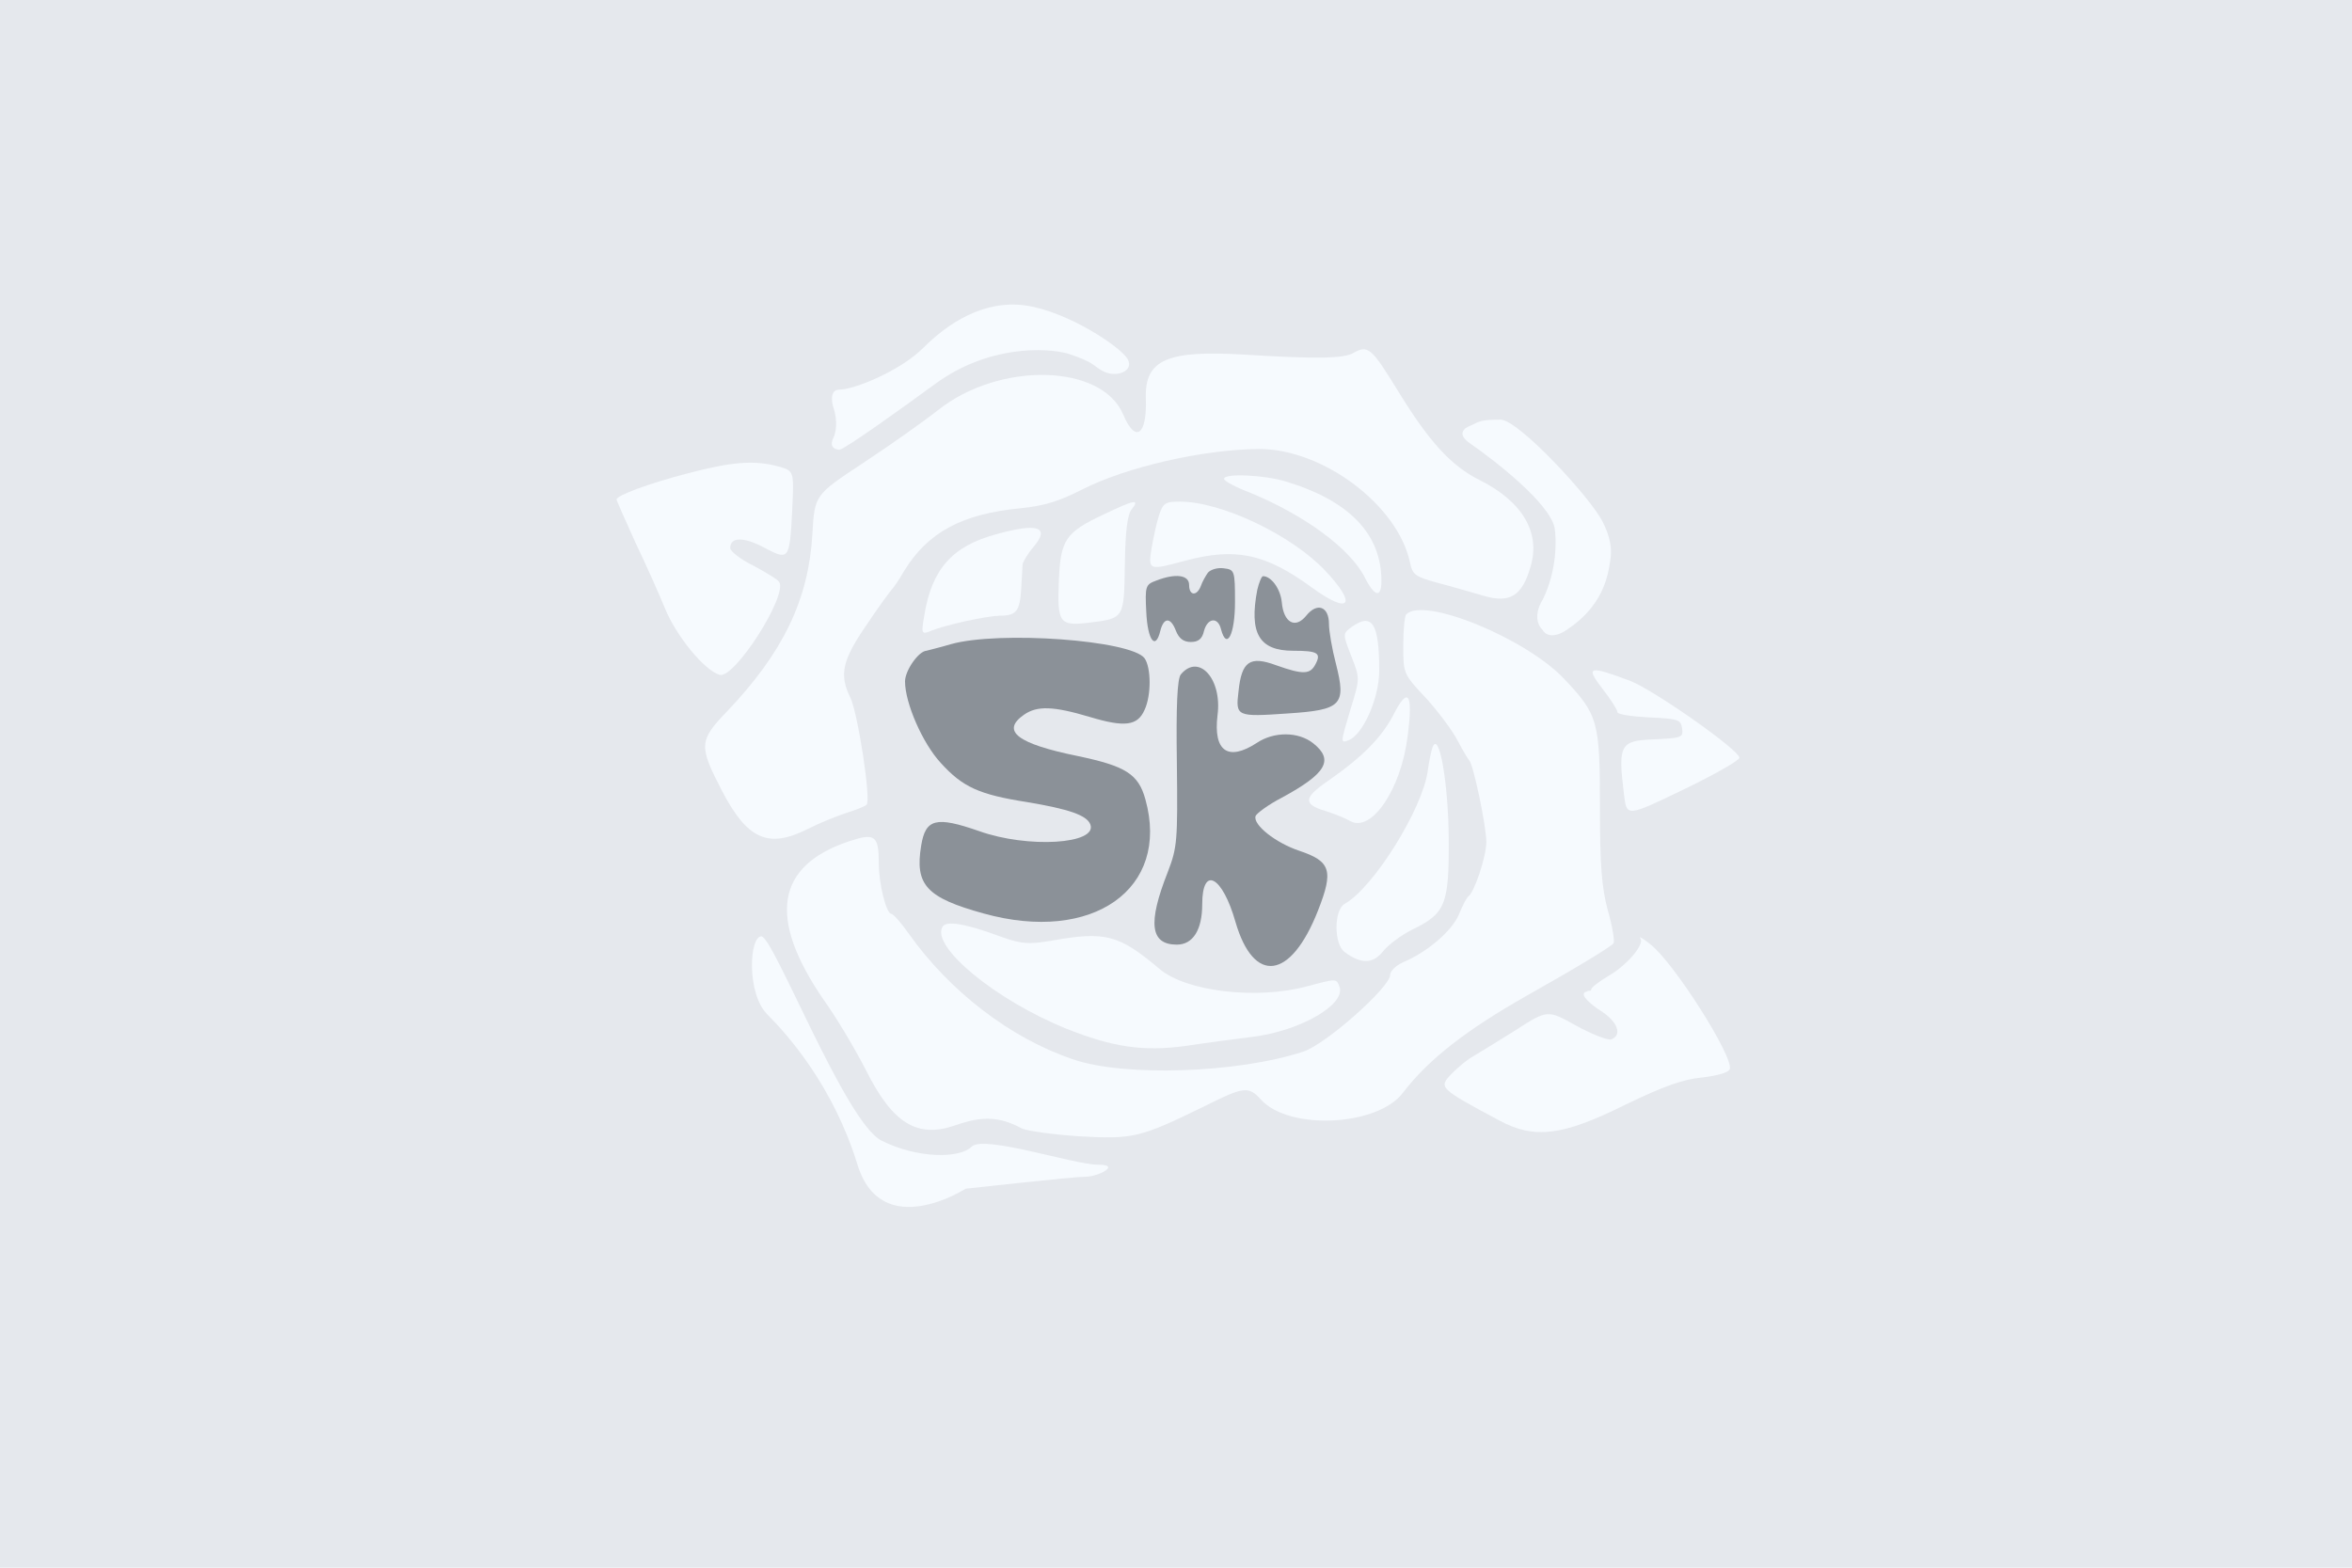
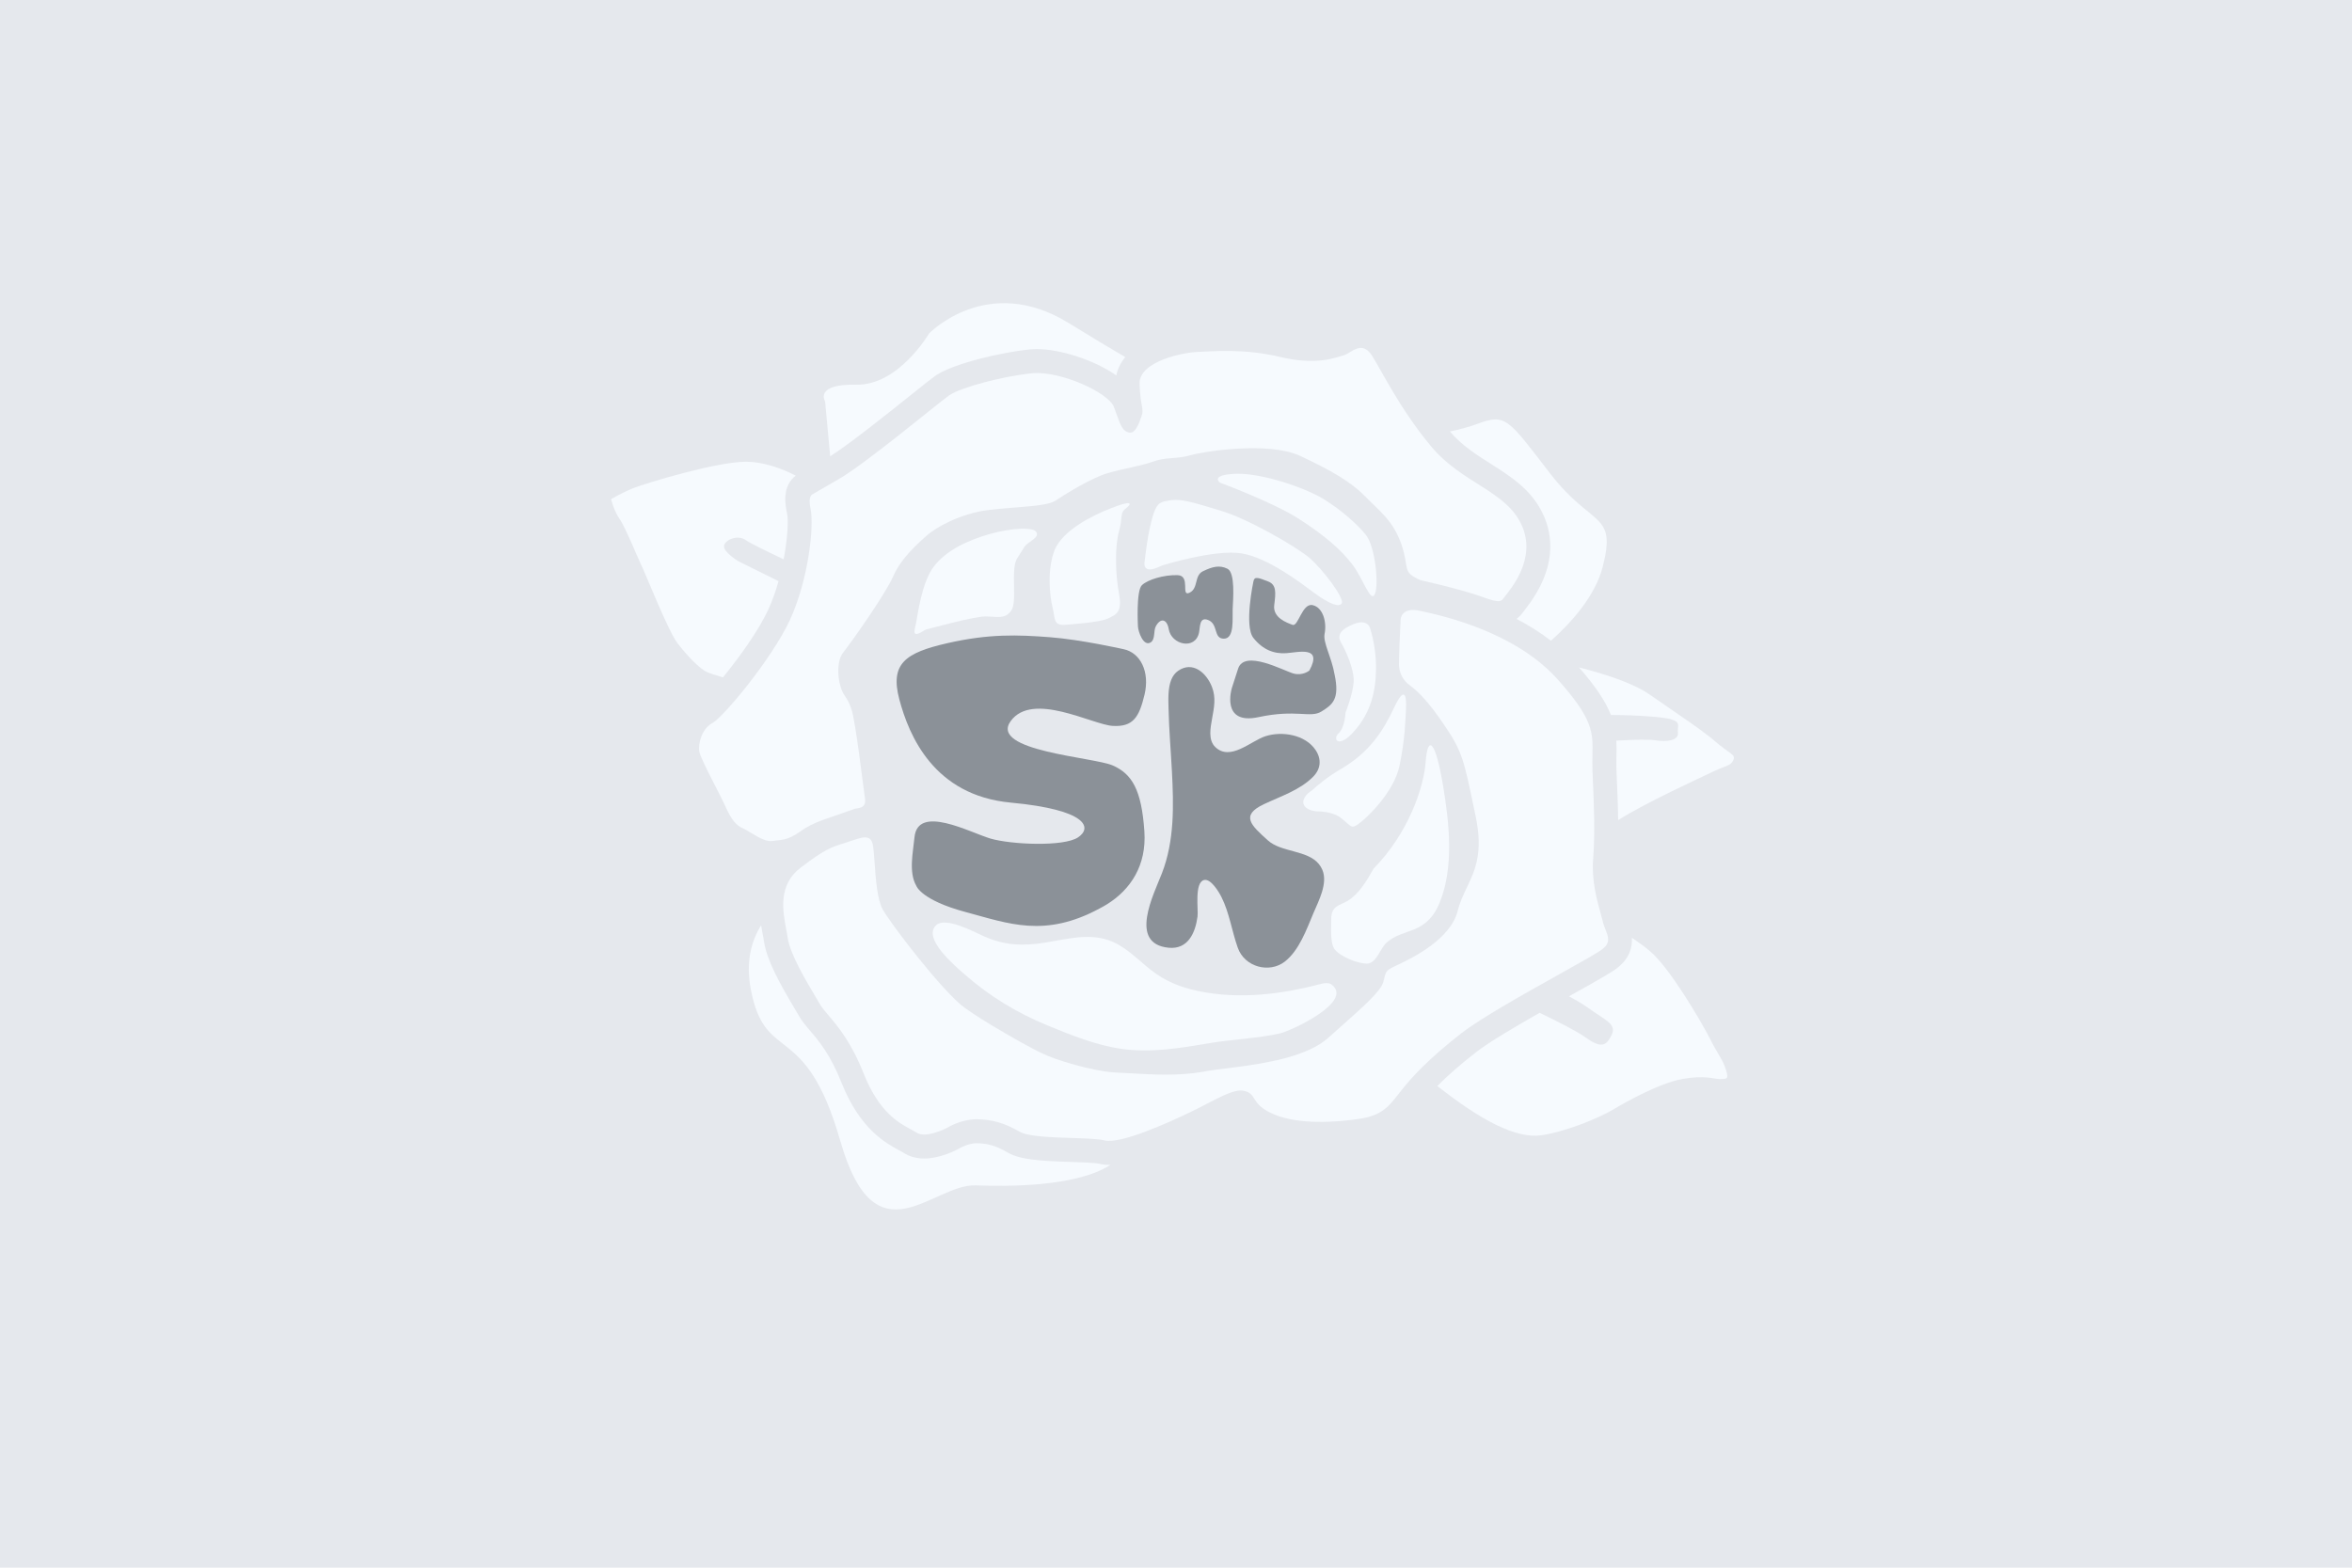
<svg xmlns="http://www.w3.org/2000/svg" width="318" height="212" viewBox="0 0 318 212" fill="none">
  <rect width="318" height="212" fill="#E5E8ED" />
-   <path d="M163.314 77.444C163.018 77.859 162.545 78.689 162.368 79.223C161.836 80.647 160.773 80.588 160.773 79.105C160.773 77.74 158.941 77.503 156.341 78.511C154.864 79.045 154.805 79.282 154.982 82.782C155.159 86.578 156.223 88.002 156.873 85.333C157.345 83.435 158.291 83.435 159 85.333C159.414 86.341 160.005 86.816 161.009 86.816C162.014 86.816 162.545 86.4 162.782 85.333C163.255 83.553 164.673 83.375 165.086 85.095C165.855 88.002 166.977 85.807 166.977 81.418C166.977 77.147 166.918 77.028 165.441 76.851C164.614 76.732 163.668 77.028 163.314 77.444Z" fill="#8B9198" />
-   <path d="M169.991 79.757C168.868 85.629 170.227 88.002 174.836 88.002C178.145 88.002 178.677 88.298 177.85 89.841C177.141 91.205 176.195 91.264 172.532 89.959C168.986 88.654 167.864 89.425 167.45 93.518C167.036 96.899 167.214 96.959 174.068 96.484C181.395 96.009 182.045 95.357 180.627 89.781C180.095 87.765 179.682 85.333 179.682 84.384C179.682 82.011 178.086 81.418 176.609 83.257C175.132 85.095 173.536 84.206 173.3 81.418C173.123 79.638 171.882 77.918 170.759 77.918C170.582 77.918 170.227 78.749 169.991 79.757Z" fill="#8B9198" />
-   <path d="M128.568 87.112C126.973 87.587 125.436 87.943 125.259 88.002C124.195 88.061 122.364 90.671 122.364 92.154C122.364 95.061 124.727 100.518 127.209 103.187C130.164 106.449 132.409 107.457 138.85 108.466C144.523 109.415 146.945 110.245 147.418 111.491C148.423 114.16 138.968 114.753 132.35 112.381C126.559 110.364 125.141 110.72 124.55 114.338C123.664 119.676 125.259 121.397 133 123.532C147.714 127.625 158.232 120.21 154.864 108.11C153.918 104.67 152.205 103.602 145.705 102.238C137.55 100.577 135.305 98.857 138.436 96.662C140.209 95.416 142.395 95.476 147.359 96.959C152.086 98.382 153.8 98.145 154.745 96.01C155.691 93.993 155.632 90.256 154.745 89.01C152.914 86.578 135.127 85.273 128.568 87.112Z" fill="#8B9198" />
-   <path d="M159.65 91.205C159.177 91.798 159 95.416 159.118 103.187C159.236 113.745 159.177 114.575 157.877 117.956C155.159 124.837 155.514 127.743 159.118 127.743C161.305 127.743 162.545 125.727 162.545 122.286C162.545 117.007 165.264 118.431 167.036 124.659C169.518 133.2 174.541 132.489 178.205 123.117C180.332 117.719 179.918 116.473 175.664 115.05C172.473 113.982 169.4 111.55 169.755 110.364C169.873 110.008 171.468 108.822 173.3 107.873C179.327 104.61 180.391 102.772 177.555 100.518C175.545 98.916 172.236 98.916 169.932 100.458C166.032 103.009 164.023 101.585 164.614 96.721C165.264 91.798 162.073 88.299 159.65 91.205Z" fill="#8B9198" />
-   <path d="M182.991 47.727C181.691 48.498 177.909 48.557 168.395 47.964C157.818 47.312 154.745 48.616 154.923 53.895C155.1 58.878 153.505 60.005 151.85 56.031C148.955 49.21 135.186 48.854 126.855 55.438C124.905 56.98 120.295 60.242 116.691 62.615C110.132 66.945 110.132 66.945 109.836 72.283C109.305 81.121 105.877 88.239 98.314 96.188C94.473 100.162 94.473 100.873 97.605 106.924C101.032 113.508 103.868 114.813 109.245 112.084C110.782 111.313 113.086 110.364 114.386 109.949C115.686 109.534 116.927 109.059 117.164 108.822C117.814 108.288 115.982 96.425 114.977 94.349C113.441 91.264 113.855 89.307 117.164 84.502C118.818 82.011 120.414 79.876 120.591 79.698C120.768 79.52 121.536 78.452 122.245 77.207C125.436 71.987 130.045 69.496 138.023 68.724C141.095 68.428 143.223 67.775 146.236 66.233C152.264 63.149 162.664 60.776 170.227 60.717C178.855 60.717 188.9 68.25 190.614 75.961C190.968 77.74 191.323 77.978 194.336 78.808C196.168 79.283 199.005 80.113 200.659 80.588C204.145 81.596 205.8 80.588 206.923 76.673C208.341 72.046 205.859 67.835 200.068 64.928C196.227 63.03 193.214 59.708 189.136 53.065C185.414 47.015 185 46.6 182.991 47.727Z" fill="#F6FAFE" />
-   <path d="M165.5 64.75C165.5 65.047 167.036 65.877 168.927 66.589C176.314 69.614 182.459 74.122 184.468 77.978C185.827 80.706 186.773 80.943 186.773 78.571C186.773 72.224 182.459 67.716 173.832 65.106C170.877 64.216 165.5 63.979 165.5 64.75Z" fill="#F6FAFE" />
-   <path d="M149.25 69.555C144.05 71.987 143.4 72.995 143.164 78.452C142.927 84.265 143.223 84.68 147.241 84.206C152.027 83.613 151.968 83.672 152.086 76.317C152.145 71.809 152.441 69.496 153.032 68.843C154.155 67.419 153.327 67.597 149.25 69.555Z" fill="#F6FAFE" />
-   <path d="M156.695 69.733C156.341 70.8 155.927 72.817 155.691 74.181C155.218 77.147 155.336 77.147 160.182 75.842C167.036 74.004 171.055 74.834 177.377 79.46C182.518 83.197 183.582 81.833 179.15 77.147C174.6 72.343 165.145 67.835 159.532 67.835C157.582 67.835 157.227 68.013 156.695 69.733Z" fill="#F6FAFE" />
-   <path d="M134.773 72.224C128.745 73.826 125.968 76.969 124.964 83.257C124.55 85.629 124.609 85.807 125.673 85.392C127.741 84.502 133.295 83.316 135.186 83.257C137.432 83.257 137.905 82.664 138.082 79.46C138.141 78.096 138.259 76.732 138.259 76.317C138.318 75.961 138.968 74.834 139.795 73.885C141.982 71.275 140.327 70.682 134.773 72.224Z" fill="#F6FAFE" />
-   <path d="M190.141 83.079C189.905 83.257 189.727 85.155 189.727 87.29C189.727 91.086 189.727 91.146 192.859 94.467C194.514 96.306 196.464 98.916 197.114 100.221C197.764 101.467 198.473 102.653 198.65 102.831C199.182 103.305 200.955 111.669 200.955 113.864C200.955 115.821 199.359 120.626 198.532 121.219C198.295 121.397 197.705 122.524 197.232 123.71C196.286 125.905 192.977 128.752 189.727 130.116C188.782 130.531 187.955 131.302 187.955 131.836C187.955 133.497 179.209 141.267 176.195 142.216C167.391 145.123 151.909 145.657 144.995 143.225C136.605 140.378 128.45 134.09 122.955 126.379C121.891 124.837 120.768 123.591 120.532 123.591C119.823 123.591 118.818 119.499 118.818 116.77C118.818 112.974 118.286 112.618 114.859 113.745C104.873 117.067 103.75 124.125 111.373 135.217C113.205 137.768 115.745 142.098 117.105 144.767C120.709 151.944 124.018 153.961 129.159 152.181C132.823 150.877 135.186 150.995 138.141 152.597C138.909 152.953 142.395 153.427 145.941 153.664C153.209 154.08 154.155 153.842 162.782 149.631C168.218 146.902 168.809 146.843 170.523 148.741C174.364 152.893 186.241 152.3 189.668 147.792C193.155 143.225 198.295 139.251 206.568 134.565C213.009 130.946 217.795 128.04 218.15 127.565C218.327 127.328 218.032 125.312 217.382 123.117C216.555 119.973 216.318 117.067 216.318 109.178C216.318 97.552 216.082 96.662 211.473 91.798C206.332 86.341 192.505 80.647 190.141 83.079Z" fill="#F6FAFE" />
-   <path d="M182.814 84.74C181.514 85.689 181.514 85.689 182.695 88.714C183.877 91.739 183.877 91.739 182.636 95.772C181.218 100.518 181.218 100.518 182.341 100.102C184.291 99.331 186.477 94.408 186.477 90.671C186.477 84.324 185.532 82.841 182.814 84.74Z" fill="#F6FAFE" />
-   <path d="M188.368 96.722C186.773 99.747 184.232 102.356 179.445 105.678C176.255 107.873 176.195 108.762 179.15 109.652C180.273 110.008 181.809 110.601 182.518 111.016C185.414 112.677 189.432 106.746 190.318 99.569C191.086 93.696 190.377 92.747 188.368 96.722Z" fill="#F6FAFE" />
-   <path d="M193.686 101.051C193.509 101.526 193.214 102.95 193.036 104.254C192.327 109.415 185.709 120.032 181.809 122.227C180.332 123.057 180.332 127.684 181.809 128.752C184.055 130.413 185.65 130.353 187.009 128.633C187.718 127.743 189.491 126.438 190.909 125.727C195.459 123.532 195.932 122.346 195.873 113.33C195.814 105.856 194.573 98.738 193.686 101.051Z" fill="#F6FAFE" />
-   <path d="M127.445 125.311C125.791 127.981 134.655 135.277 144.227 139.132C150.491 141.623 154.568 142.216 160.3 141.445C162.959 141.03 167.155 140.496 169.459 140.2C175.9 139.369 181.986 135.81 181.1 133.438C180.686 132.311 180.745 132.311 176.727 133.378C169.932 135.217 160.418 134.09 156.814 131.065C151.259 126.379 149.486 125.905 142.159 127.21C138.968 127.743 138.141 127.684 135.009 126.557C130.518 124.896 127.918 124.481 127.445 125.311Z" fill="#F6FAFE" />
-   <path d="M93.114 63.979C87.795 65.343 83.364 67.004 83.364 67.538C83.364 67.716 84.545 70.326 85.904 73.351C87.323 76.317 89.154 80.41 89.923 82.308C91.459 86.045 95.241 90.671 97.309 91.264C99.318 91.798 106.527 80.528 105.345 78.689C105.109 78.334 103.514 77.385 101.859 76.495C100.145 75.664 98.727 74.537 98.727 74.122C98.727 72.58 100.559 72.58 103.336 74.063C106.705 75.842 106.764 75.724 107.118 68.843C107.355 63.683 107.355 63.683 105.286 63.089C102.036 62.2 98.963 62.437 93.114 63.979Z" fill="#F6FAFE" />
-   <path d="M216.673 93.162C217.795 94.586 218.682 96.01 218.682 96.306C218.682 96.603 220.632 96.899 222.995 97.018C226.895 97.196 227.25 97.314 227.427 98.501C227.605 99.746 227.368 99.806 223.586 99.984C219.036 100.162 218.741 100.696 219.568 107.398C219.923 110.483 219.923 110.483 227.545 106.805C231.741 104.788 235.168 102.831 235.168 102.475C235.227 101.467 223.645 93.34 220.455 92.095C214.782 89.959 214.309 90.078 216.673 93.162Z" fill="#F6FAFE" />
-   <path d="M221.755 126.854C222.464 127.625 219.982 130.531 217.5 131.955C216.2 132.726 215.136 133.556 215.136 133.794C215.136 134.09 214.837 133.918 214.664 134.031C214.431 134.183 214.132 134.09 214.132 134.505C214.132 134.921 215.195 135.929 216.436 136.7C218.682 138.124 219.391 139.962 217.855 140.556C217.441 140.734 215.314 139.903 213.127 138.717C209.227 136.522 209.227 136.522 204.736 139.429C202.255 140.971 199.655 142.572 198.945 142.988C198.236 143.403 197.055 144.411 196.227 145.242C194.514 147.08 194.514 147.14 202.727 151.529C207.455 154.08 211.236 153.605 219.627 149.453C224.886 146.902 227.545 145.953 230.086 145.716C232.095 145.479 233.691 145.064 233.868 144.589C234.459 142.988 226.245 130.057 223.114 127.684C222.168 126.913 221.518 126.557 221.755 126.854Z" fill="#F6FAFE" />
-   <path d="M216.688 70.563C215.062 67.313 205.313 56.75 202.875 56.75C200.438 56.75 200.112 56.913 198.813 57.563C198 57.834 196.863 58.7 198.813 60C202.333 62.438 209.538 68.125 210.188 71.375C210.458 73 210.513 77.225 208.563 81.125C208.021 81.938 207.263 83.888 208.563 85.188C208.833 85.729 209.863 86.488 211.813 85.188C214.25 83.563 216.688 81.125 217.5 77.063C217.771 75.438 218.313 73.813 216.688 70.563Z" fill="#F6FAFE" />
-   <path d="M119.188 154.25C114.312 151.813 104.563 126.625 102.938 126.625C101.312 126.625 100.914 134.351 103.75 137.188C106.585 140.024 112.688 146.938 115.937 157.5C119.187 168.063 130.562 160.75 130.562 160.75C130.562 160.75 145.187 159.125 146.812 159.125C148.438 159.125 151.688 157.5 148.437 157.5C145.187 157.5 133 153.438 131.375 155.063C129.749 156.688 124.063 156.688 119.188 154.25Z" fill="#F6FAFE" />
-   <path d="M138.687 41.313C144.375 42.125 151.687 47 152.5 48.625C153.313 50.25 150.875 51.063 149.25 50.25C147.625 49.438 148.275 49.113 144.375 47.813C141.396 47 133.65 46.675 126.5 51.875C122.438 54.854 114.15 60.813 113.5 60.813C112.958 60.813 112.037 60.488 112.687 59.188C112.958 58.646 113.337 57.075 112.687 55.125C112.416 54.313 112.2 52.688 113.5 52.688C115.396 52.688 121.625 50.25 124.875 47C128.125 43.75 133 40.5 138.687 41.313Z" fill="#F6FAFE" />
+   <path d="M178.314 116.841C176.739 114.922 173.248 115.298 171.411 113.637C169.178 111.616 167.64 110.281 170.885 108.751C173.189 107.661 175.78 106.838 177.56 105.018C178.576 103.977 178.705 102.672 177.871 101.424C176.481 99.345 173.335 98.833 171.084 99.563C169.107 100.202 166.349 102.985 164.311 101.023C163.318 100.066 163.662 98.405 163.874 97.207C164.143 95.689 164.439 94.364 163.855 92.876C163.12 91.005 161.267 89.339 159.28 90.719C158.857 91.013 158.567 91.424 158.37 91.898C157.879 93.08 157.968 94.651 157.991 95.766C158.049 98.609 158.299 101.451 158.448 104.291C158.692 108.937 158.804 113.678 157.097 118.093C155.994 120.943 152.533 127.623 158 128.163C160.603 128.42 161.61 126.192 161.911 123.943C162.037 123 161.466 119.362 162.777 119.009C163.71 118.758 164.824 120.66 165.16 121.335C166.229 123.485 166.553 125.921 167.355 128.172C168.289 130.798 171.636 131.645 173.704 130.042C175.653 128.531 176.654 125.679 177.582 123.482C178.279 121.829 179.56 119.462 178.789 117.633C178.662 117.332 178.502 117.07 178.314 116.841Z" fill="#8B9198" />
+   <path d="M150.443 103.512C147.857 102.377 133.707 101.567 136.649 97.515C139.591 93.462 147.68 98.001 150.443 98.163C153.206 98.325 154.018 96.99 154.747 93.93C155.476 90.869 154.212 88.269 151.909 87.789C151.909 87.789 146.181 86.493 141.913 86.168C137.645 85.844 133.755 85.682 128.082 86.979C122.409 88.275 120.302 89.734 121.598 94.597C122.895 99.46 126.25 107.564 136.649 108.537C147.047 109.509 147.695 111.953 145.75 113.243C143.805 114.534 136.673 114.21 133.917 113.4C131.162 112.589 124.062 108.711 123.641 113.247C123.456 115.231 122.819 117.95 123.896 119.802C123.896 119.802 124.524 121.721 130.576 123.342C136.373 124.895 141.252 126.86 148.669 122.853C149.007 122.68 149.335 122.494 149.654 122.297L149.656 122.296C152.876 120.302 155.037 117.01 154.725 112.427C154.341 106.754 153.029 104.647 150.443 103.512Z" fill="#8B9198" />
+   <path d="M153.855 84.699C153.855 84.699 153.585 79.885 154.395 79.128C155.206 78.372 157.367 77.724 159.205 77.778C161.041 77.832 159.584 80.75 160.826 80.155C162.068 79.561 161.42 77.832 162.662 77.238C163.906 76.643 164.877 76.373 165.958 76.913C167.038 77.454 166.716 81.073 166.661 82.37C166.607 83.667 166.931 86.369 165.472 86.369C164.013 86.369 164.769 84.37 163.31 83.829C162.145 83.398 162.266 84.823 162.112 85.55C161.607 87.945 158.37 87.206 158.016 85.072C157.793 83.739 156.924 83.474 156.266 84.703C155.947 85.297 156.21 86.434 155.611 86.847C154.596 87.549 153.868 85.353 153.855 84.699Z" fill="#8B9198" />
+   <path d="M180.438 91.194L180.435 91.194C180.059 88.94 178.856 86.889 179.088 85.732C179.412 84.115 178.871 82.14 177.467 81.831C176.063 81.522 175.522 84.776 174.766 84.499C174.009 84.223 172.063 83.545 172.28 81.831C172.497 80.117 172.604 79.056 171.415 78.615C170.227 78.172 169.616 77.857 169.47 78.615C169.47 78.615 168.173 84.656 169.47 86.276C170.767 87.897 172.28 88.438 173.901 88.33C175.522 88.222 178.873 87.289 177.035 90.672C177.035 90.672 176.151 91.436 174.855 91.072C173.558 90.707 168.249 87.789 167.398 90.424L166.547 93.057C166.547 93.057 165.008 98.085 170.154 96.979C175.299 95.874 177.164 97.15 178.664 96.218C180.163 95.286 181.159 94.559 180.438 91.194Z" fill="#8B9198" />
+   <path d="M233.353 144.674C232.931 143.255 232.235 142.58 231.122 140.322C229.983 138.104 225.696 130.782 223.06 128.61C222.411 128.057 221.579 127.447 220.643 126.82C220.707 128.066 220.347 129.554 218.736 130.835C217.994 131.442 216.455 132.318 212.407 134.579C212.315 134.63 212.218 134.684 212.124 134.737C213.077 135.238 213.953 135.745 214.771 136.327C216.998 137.959 218.673 138.466 217.878 140C217.144 141.525 216.407 141.746 214.338 140.273C213.37 139.557 210.886 138.27 208.16 136.965C204.737 138.911 201.277 140.958 199.54 142.311C197.487 143.913 195.764 145.419 194.335 146.861C200.228 151.513 204.988 154.028 208.428 153.519C211.915 152.999 216.239 151.129 218.078 150.062C219.882 148.974 224.344 146.49 227.432 145.919C230.521 145.354 231.718 145.927 232.529 145.924C233.374 145.876 233.804 146.051 233.353 144.674Z" fill="#F6FAFE" />
+   <path d="M231.918 100.281C230.768 99.266 228.954 97.999 227.001 96.661C225.717 95.779 224.348 94.835 223.066 93.945C220.699 92.292 216.74 91.089 213.493 90.258C215.836 92.939 217.121 94.94 217.804 96.689C221.515 96.692 224.961 96.996 225.812 97.232C226.121 97.317 226.33 97.408 226.475 97.482C227.163 97.867 226.78 98.294 226.862 99.082C226.982 100.109 225.472 100.391 223.689 100.099C222.979 99.983 220.958 100.016 218.534 100.158C218.571 100.808 218.567 101.468 218.551 102.169C218.537 102.8 218.523 103.453 218.553 104.179L218.562 104.395C218.668 106.838 218.757 108.927 218.782 110.904C222.433 108.576 230.074 105.08 231.701 104.311C233.422 103.484 233.996 103.576 234.344 102.811C234.728 102.019 233.849 101.939 231.918 100.281Z" fill="#F6FAFE" />
+   <path d="M95.59 90.881C95.891 91.022 96.71 91.301 97.747 91.606C99.909 88.954 102.547 85.308 103.858 82.472C104.426 81.243 104.891 79.915 105.263 78.59L99.839 75.904C99.839 75.904 97.837 74.695 97.888 73.844C97.967 73.011 99.765 72.234 100.869 73.067C101.287 73.385 103.404 74.428 105.953 75.64C106.494 72.787 106.607 70.338 106.417 69.466C106.093 67.952 105.915 66.232 107.024 64.861C107.19 64.657 107.381 64.482 107.582 64.323C105.598 63.298 103.161 62.447 100.876 62.438C96.752 62.461 87.341 65.341 85.61 66.014C83.906 66.718 82.625 67.503 82.625 67.503C82.625 67.503 82.979 69.019 83.756 70.157C84.538 71.235 86.353 75.759 86.925 76.896C87.467 78.062 90.384 85.41 91.618 87.007C92.856 88.608 94.579 90.44 95.59 90.881Z" fill="#F6FAFE" />
+   <path d="M149.95 157.524C149.45 157.524 148.98 157.471 148.552 157.365C148.005 157.235 146.134 157.174 144.768 157.129C140.566 156.993 137.891 156.836 136.182 155.82C134.662 154.946 133.558 154.619 132.023 154.598C130.86 154.625 129.803 155.245 129.793 155.251L129.679 155.324L129.56 155.387C129.156 155.601 127.038 156.667 124.963 156.667C123.866 156.667 122.895 156.387 122.079 155.835C121.972 155.765 121.803 155.68 121.611 155.578C119.76 154.585 116.315 152.736 113.801 146.48C112.284 142.614 110.687 140.743 109.521 139.378C108.908 138.658 108.378 138.037 107.967 137.284C107.852 137.082 107.657 136.753 107.426 136.366C105.553 133.22 103.693 129.934 103.303 127.355C103.255 127.043 103.192 126.709 103.125 126.354C103.056 125.983 102.979 125.57 102.908 125.125C101.604 127.205 100.804 130.023 101.508 133.763C103.453 144.09 108.856 137.675 113.611 154.282C118.366 170.888 126.031 160.082 131.924 160.299C136.057 160.45 145.477 160.551 150.141 157.522C150.069 157.524 150.006 157.524 149.95 157.524Z" fill="#F6FAFE" />
+   <path d="M201.553 62.721C204.284 64.45 207.109 66.239 208.662 69.61C209.939 72.388 210.562 76.846 206.281 82.318L206.154 82.482L206.048 82.626C205.87 82.871 205.547 83.305 205.046 83.698C206.755 84.588 208.306 85.573 209.697 86.648C212.489 84.153 215.698 80.569 216.701 76.623C218.592 69.184 215.296 71.418 209.61 64.064C203.925 56.71 203.626 55.857 199.755 57.316C198.66 57.728 197.351 58.071 196.036 58.35C197.626 60.23 199.621 61.497 201.553 62.721Z" fill="#F6FAFE" />
+   <path d="M112.244 61.701C114.785 60.108 119.936 55.987 123.088 53.466C124.884 52.028 125.927 51.197 126.469 50.811L126.544 50.759C128.996 49.118 135.599 47.608 139.255 47.249C139.587 47.219 139.893 47.207 140.207 47.207C143.2 47.207 147.897 48.618 150.928 50.773C151.104 49.889 151.519 49.049 152.137 48.288C150.094 47.097 147.577 45.591 144.516 43.7C133.494 36.892 125.605 45.105 125.605 45.105C125.605 45.105 121.506 52.137 115.772 52.021C110.039 51.906 111.558 54.291 111.558 54.291L112.244 61.701Z" fill="#F6FAFE" />
+   <path d="M116.951 107.991C117.162 109.393 115.937 109.25 115.578 109.374C115.219 109.498 114.02 109.917 114.02 109.917C112.526 110.505 110.001 111.086 108.211 112.437C106.355 113.734 105.612 113.545 104.409 113.728C103.217 113.907 101.458 112.482 100.528 112.057C99.548 111.645 98.922 110.922 98.079 109.051C97.231 107.186 94.834 102.842 94.562 101.708C94.328 100.514 94.95 98.525 96.269 97.808C97.656 97.144 104.33 89.177 106.801 83.833C109.265 78.496 110.112 71.207 109.585 68.778C109.207 67.04 109.858 66.841 109.858 66.841L113.433 64.77C117.06 62.683 126.691 54.631 128.348 53.453C130.023 52.33 135.74 50.851 139.572 50.475C143.464 50.137 149.844 53.115 150.593 55.002C151.338 56.887 151.527 58.138 152.496 58.447C153.42 58.818 153.928 57.461 154.323 56.331C154.725 55.243 154.197 55.176 154.075 51.965C153.901 48.822 160.17 47.611 162.062 47.588C163.939 47.507 168.33 47.1 173.218 48.306C178.153 49.448 180.689 48.306 181.675 48.048C182.66 47.79 184.07 45.95 185.461 48.035C186.806 50.137 189.271 55.289 193.467 60.337C197.656 65.381 203.582 66.33 205.717 70.966C207.854 75.612 204.132 79.755 203.539 80.565C202.936 81.37 202.981 81.665 200.225 80.655C197.414 79.647 192.063 78.463 192.063 78.463C189.484 77.31 190.61 76.99 189.487 73.63C188.328 70.324 186.449 69.076 184.557 67.105C182.631 65.151 180.047 63.647 175.75 61.634C171.462 59.675 162.762 61.04 160.947 61.567C159.086 62.113 157.605 61.771 155.815 62.449C153.969 63.089 152.005 63.332 149.796 63.973C147.545 64.621 143.992 66.85 142.685 67.713C141.379 68.519 137.892 68.486 133.823 68.948C129.746 69.412 126.372 71.46 125.337 72.387C124.255 73.368 121.853 75.417 120.792 77.878C119.733 80.344 114.918 87.113 114.01 88.224C113.16 89.323 113.212 91.407 113.629 92.782C113.992 94.162 114.559 94.174 115.127 95.934C115.692 97.637 116.732 106.541 116.951 107.991Z" fill="#F6FAFE" />
+   <path d="M180.054 133.154C183.097 135.509 174.395 139.454 173.06 139.751C169.949 140.442 166.672 140.534 163.525 141.067C159.597 141.732 155.642 142.407 151.656 141.843C148.156 141.347 144.802 139.975 141.551 138.638C137.456 136.956 133.684 134.647 130.365 131.713C129.214 130.696 124.663 126.902 126.566 125.117C127.831 123.929 131.693 126.009 133.002 126.603C135.796 127.87 138.321 127.952 141.348 127.466C144.143 127.018 147.098 126.185 149.883 127.143C152.069 127.895 153.756 129.695 155.513 131.098C157.48 132.669 159.573 133.514 162.031 134.025C167.542 135.173 173.195 134.478 178.591 133.055C179.298 132.868 179.768 132.933 180.054 133.154Z" fill="#F6FAFE" />
+   <path d="M183.121 98.847C180.986 101.318 180.117 99.967 180.974 99.172C181.828 98.429 181.921 96.366 181.921 96.366C181.921 96.366 182.927 93.864 183.027 92.163C183.075 90.409 181.937 87.973 181.313 86.893C180.687 85.806 181.395 85.036 183.078 84.374C184.822 83.698 185.195 84.822 185.195 84.822C185.195 84.822 186.073 87.248 186.042 90.427C186.015 93.653 185.26 96.427 183.121 98.847Z" fill="#F6FAFE" />
+   <path d="M188.461 95.749C187.043 98.761 185.23 101.654 181.467 103.891C179.533 105.015 178.275 106.068 177.336 106.922C176.946 107.168 176.647 107.451 176.453 107.745C176.251 108.051 176.156 108.366 176.227 108.665C176.36 109.218 176.988 109.583 177.84 109.7C178.074 109.731 178.321 109.745 178.585 109.737C179.474 109.812 180.521 110.024 181.233 110.563C182.712 111.709 182.654 112.161 183.655 111.431C184.706 110.724 188.501 107.124 189.226 103.515C189.972 99.942 190.01 97.481 190.103 95.784C190.186 94.05 189.899 92.683 188.461 95.749Z" fill="#F6FAFE" />
+   <path d="M123.861 84.214C124.091 83.054 124.646 78.679 126.275 76.592C127.854 74.509 130.707 73.104 133.749 72.233C136.845 71.358 139.549 71.306 140.037 71.847C140.539 72.435 139.832 72.85 139.147 73.361C138.402 73.884 138.521 74.02 137.526 75.499C136.576 77.028 137.611 81.42 136.711 82.583C135.871 83.781 134.842 83.371 133.249 83.361C131.664 83.347 125.129 85.155 125.129 85.155C123.168 86.417 123.626 85.382 123.861 84.214Z" fill="#F6FAFE" />
+   <path d="M142.614 74.323C143.754 71.697 147.602 69.73 150.261 68.713C152.91 67.648 153.174 68.014 152.26 68.718C151.343 69.418 151.859 69.806 151.299 71.836C150.725 73.817 150.787 77.645 151.289 80.226C151.779 82.817 150.899 83.097 149.858 83.617C148.811 84.181 144.15 84.48 144.15 84.48C142.337 84.651 142.701 83.675 142.31 82.151C141.929 80.617 141.532 76.998 142.614 74.323Z" fill="#F6FAFE" />
+   <path d="M185.897 80.312C185.335 81.677 184.291 78.199 182.832 76.321C181.366 74.397 179.18 72.471 175.723 70.237C172.309 67.992 164.94 65.268 164.94 65.268C164.94 65.268 163.504 64.206 167.113 64.066C170.73 63.981 176.353 65.947 178.827 67.411C181.247 68.885 183.493 70.852 184.694 72.361C185.893 73.866 186.46 78.948 185.897 80.312Z" fill="#F6FAFE" />
+   <path d="M181.422 81.555C181.111 82.217 179.698 81.661 177.688 80.176C175.669 78.687 171.497 75.478 167.927 74.843C164.294 74.218 157.07 76.486 157.07 76.486C154.216 77.94 154.769 75.862 154.769 75.862C154.769 75.862 155.175 71.76 155.996 69.385C156.517 67.877 157.037 67.843 158.337 67.645C159.688 67.44 161.403 67.951 165.109 69.082C168.805 70.202 174.98 73.777 176.96 75.366C178.898 77.023 181.727 80.844 181.422 81.555Z" fill="#F6FAFE" />
+   <path d="M216.412 123.51C216.53 123.933 216.631 124.292 216.694 124.575C216.782 124.973 216.928 125.345 217.067 125.697C217.445 126.659 217.766 127.477 216.699 128.313C216.15 128.776 213.777 130.101 210.828 131.748L210.828 131.748C206.228 134.316 200.226 137.667 197.547 139.754C193.155 143.181 190.865 145.676 189.451 147.482C189.281 147.691 189.119 147.897 188.962 148.097L188.961 148.098C187.765 149.621 186.801 150.848 183.84 151.295C180.486 151.804 175.612 152.08 172.346 150.735C170.435 149.949 169.952 149.172 169.574 148.566C169.304 148.132 169.089 147.785 168.442 147.585C168.112 147.482 167.75 147.437 167.401 147.491C166.238 147.667 164.756 148.44 163.156 149.275L163.155 149.275C162.416 149.661 161.652 150.06 160.882 150.42C157.927 151.839 151.509 154.753 149.325 154.216C148.438 154.005 146.727 153.949 144.874 153.889H144.874H144.873C142.077 153.798 138.954 153.697 137.839 153.033C135.933 151.938 134.267 151.377 132.012 151.355C129.814 151.386 128.043 152.522 128.043 152.522C128.043 152.522 125.196 154.029 123.893 153.149C123.688 153.013 123.434 152.877 123.143 152.721C121.566 151.874 118.884 150.435 116.809 145.271C115.102 140.922 113.235 138.734 111.987 137.272L111.987 137.272C111.472 136.669 111.063 136.189 110.814 135.733C110.663 135.467 110.455 135.116 110.21 134.705C108.98 132.638 106.836 129.035 106.508 126.869C106.456 126.524 106.386 126.151 106.312 125.757C105.827 123.172 105.172 119.675 108.24 117.341C111.509 114.853 112.397 114.572 113.949 114.082L113.951 114.081C114.073 114.043 114.198 114.003 114.33 113.961C114.6 113.876 114.862 113.787 115.113 113.702L115.113 113.702C116.588 113.2 117.698 112.823 117.998 114.179C118.106 114.681 118.17 115.577 118.244 116.627C118.398 118.788 118.598 121.597 119.321 122.936C120.372 124.87 127.395 134.043 130.387 136.253C132.109 137.475 133.441 138.255 133.685 138.412L134.305 138.78C136.275 139.97 139.584 141.874 141.065 142.517C142.55 143.26 147.608 144.855 150.809 145.036C151.473 145.062 152.185 145.103 152.935 145.147L152.935 145.147C155.85 145.316 159.322 145.518 162.611 144.942C163.646 144.736 165.013 144.569 166.489 144.39L166.489 144.39L166.972 144.331C171.388 143.762 176.829 142.841 179.621 140.314C180.244 139.753 180.85 139.216 181.428 138.703C184.401 136.064 186.662 134.057 187.029 132.802C187.083 132.604 187.125 132.433 187.163 132.281C187.399 131.326 187.435 131.182 188.885 130.523L189.008 130.464C190.847 129.588 196.08 127.095 197.084 123.192C197.38 121.998 197.853 121.007 198.329 120.01L198.329 120.01C199.443 117.677 200.572 115.312 199.486 110.243L199.301 109.36C197.952 102.889 197.683 101.601 195.416 98.267C193.098 94.779 191.614 93.423 190.637 92.697C189.711 92.02 189.218 91.122 189.145 89.958C189.121 88.78 189.377 83.722 189.377 83.722C189.377 83.722 189.483 82.021 192.021 82.609L192.19 82.646C194.943 83.246 204.78 85.39 210.565 91.835C215.415 97.232 215.375 99.06 215.31 102.099V102.099C215.296 102.763 215.28 103.484 215.314 104.312L215.323 104.522V104.522C215.521 109.095 215.667 112.457 215.408 116.071C215.147 118.988 215.928 121.779 216.412 123.51L216.412 123.51Z" fill="#F6FAFE" />
+   <path d="M186.726 128.468C186.201 129.342 185.714 130.319 184.772 130.31C183.601 130.299 181.31 129.429 180.482 128.418C179.808 127.594 179.99 125.404 179.987 124.291C179.983 122.431 181.164 122.472 182.25 121.797C183.741 120.869 184.796 119.11 185.712 117.467C190.393 112.714 192.526 106.491 192.758 102.973C193.031 99.386 194.082 100.011 195.129 106.375C195.962 111.439 196.594 117.279 194.64 122.086C193.893 123.925 192.804 125.018 191.214 125.676C189.952 126.199 188.506 126.496 187.43 127.513C187.165 127.763 186.942 128.106 186.726 128.468Z" fill="#F6FAFE" />
</svg>
